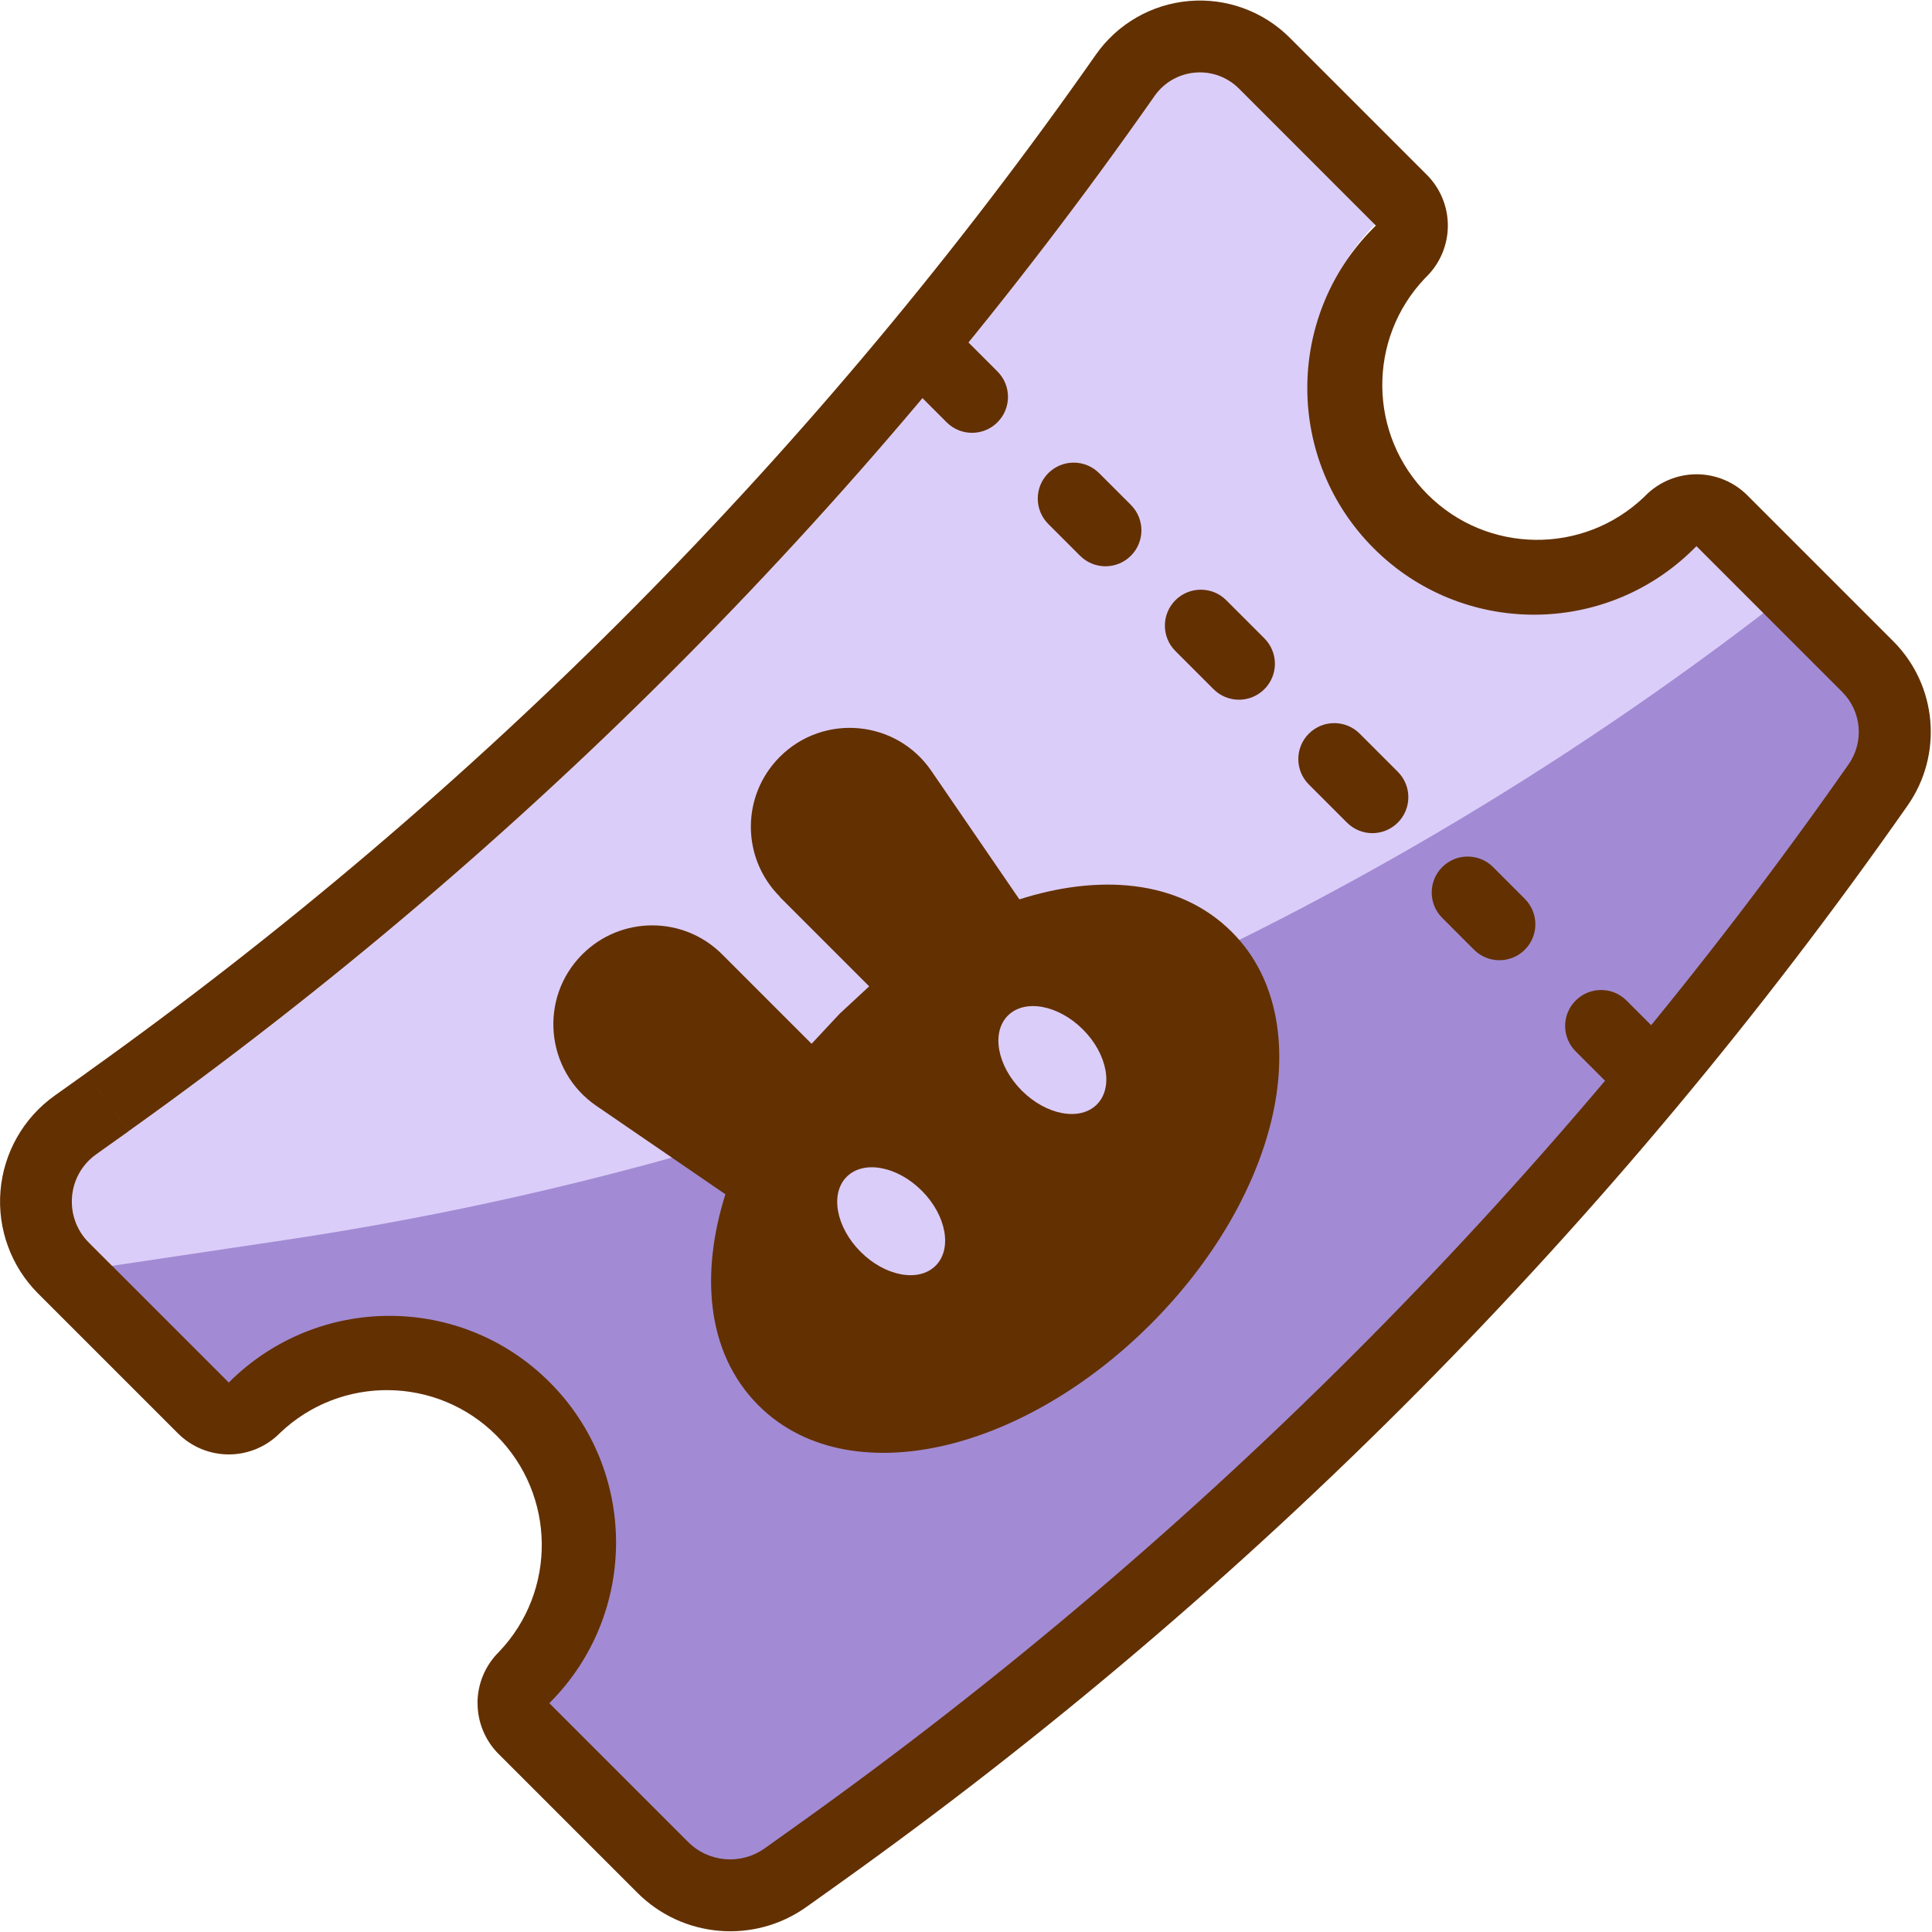
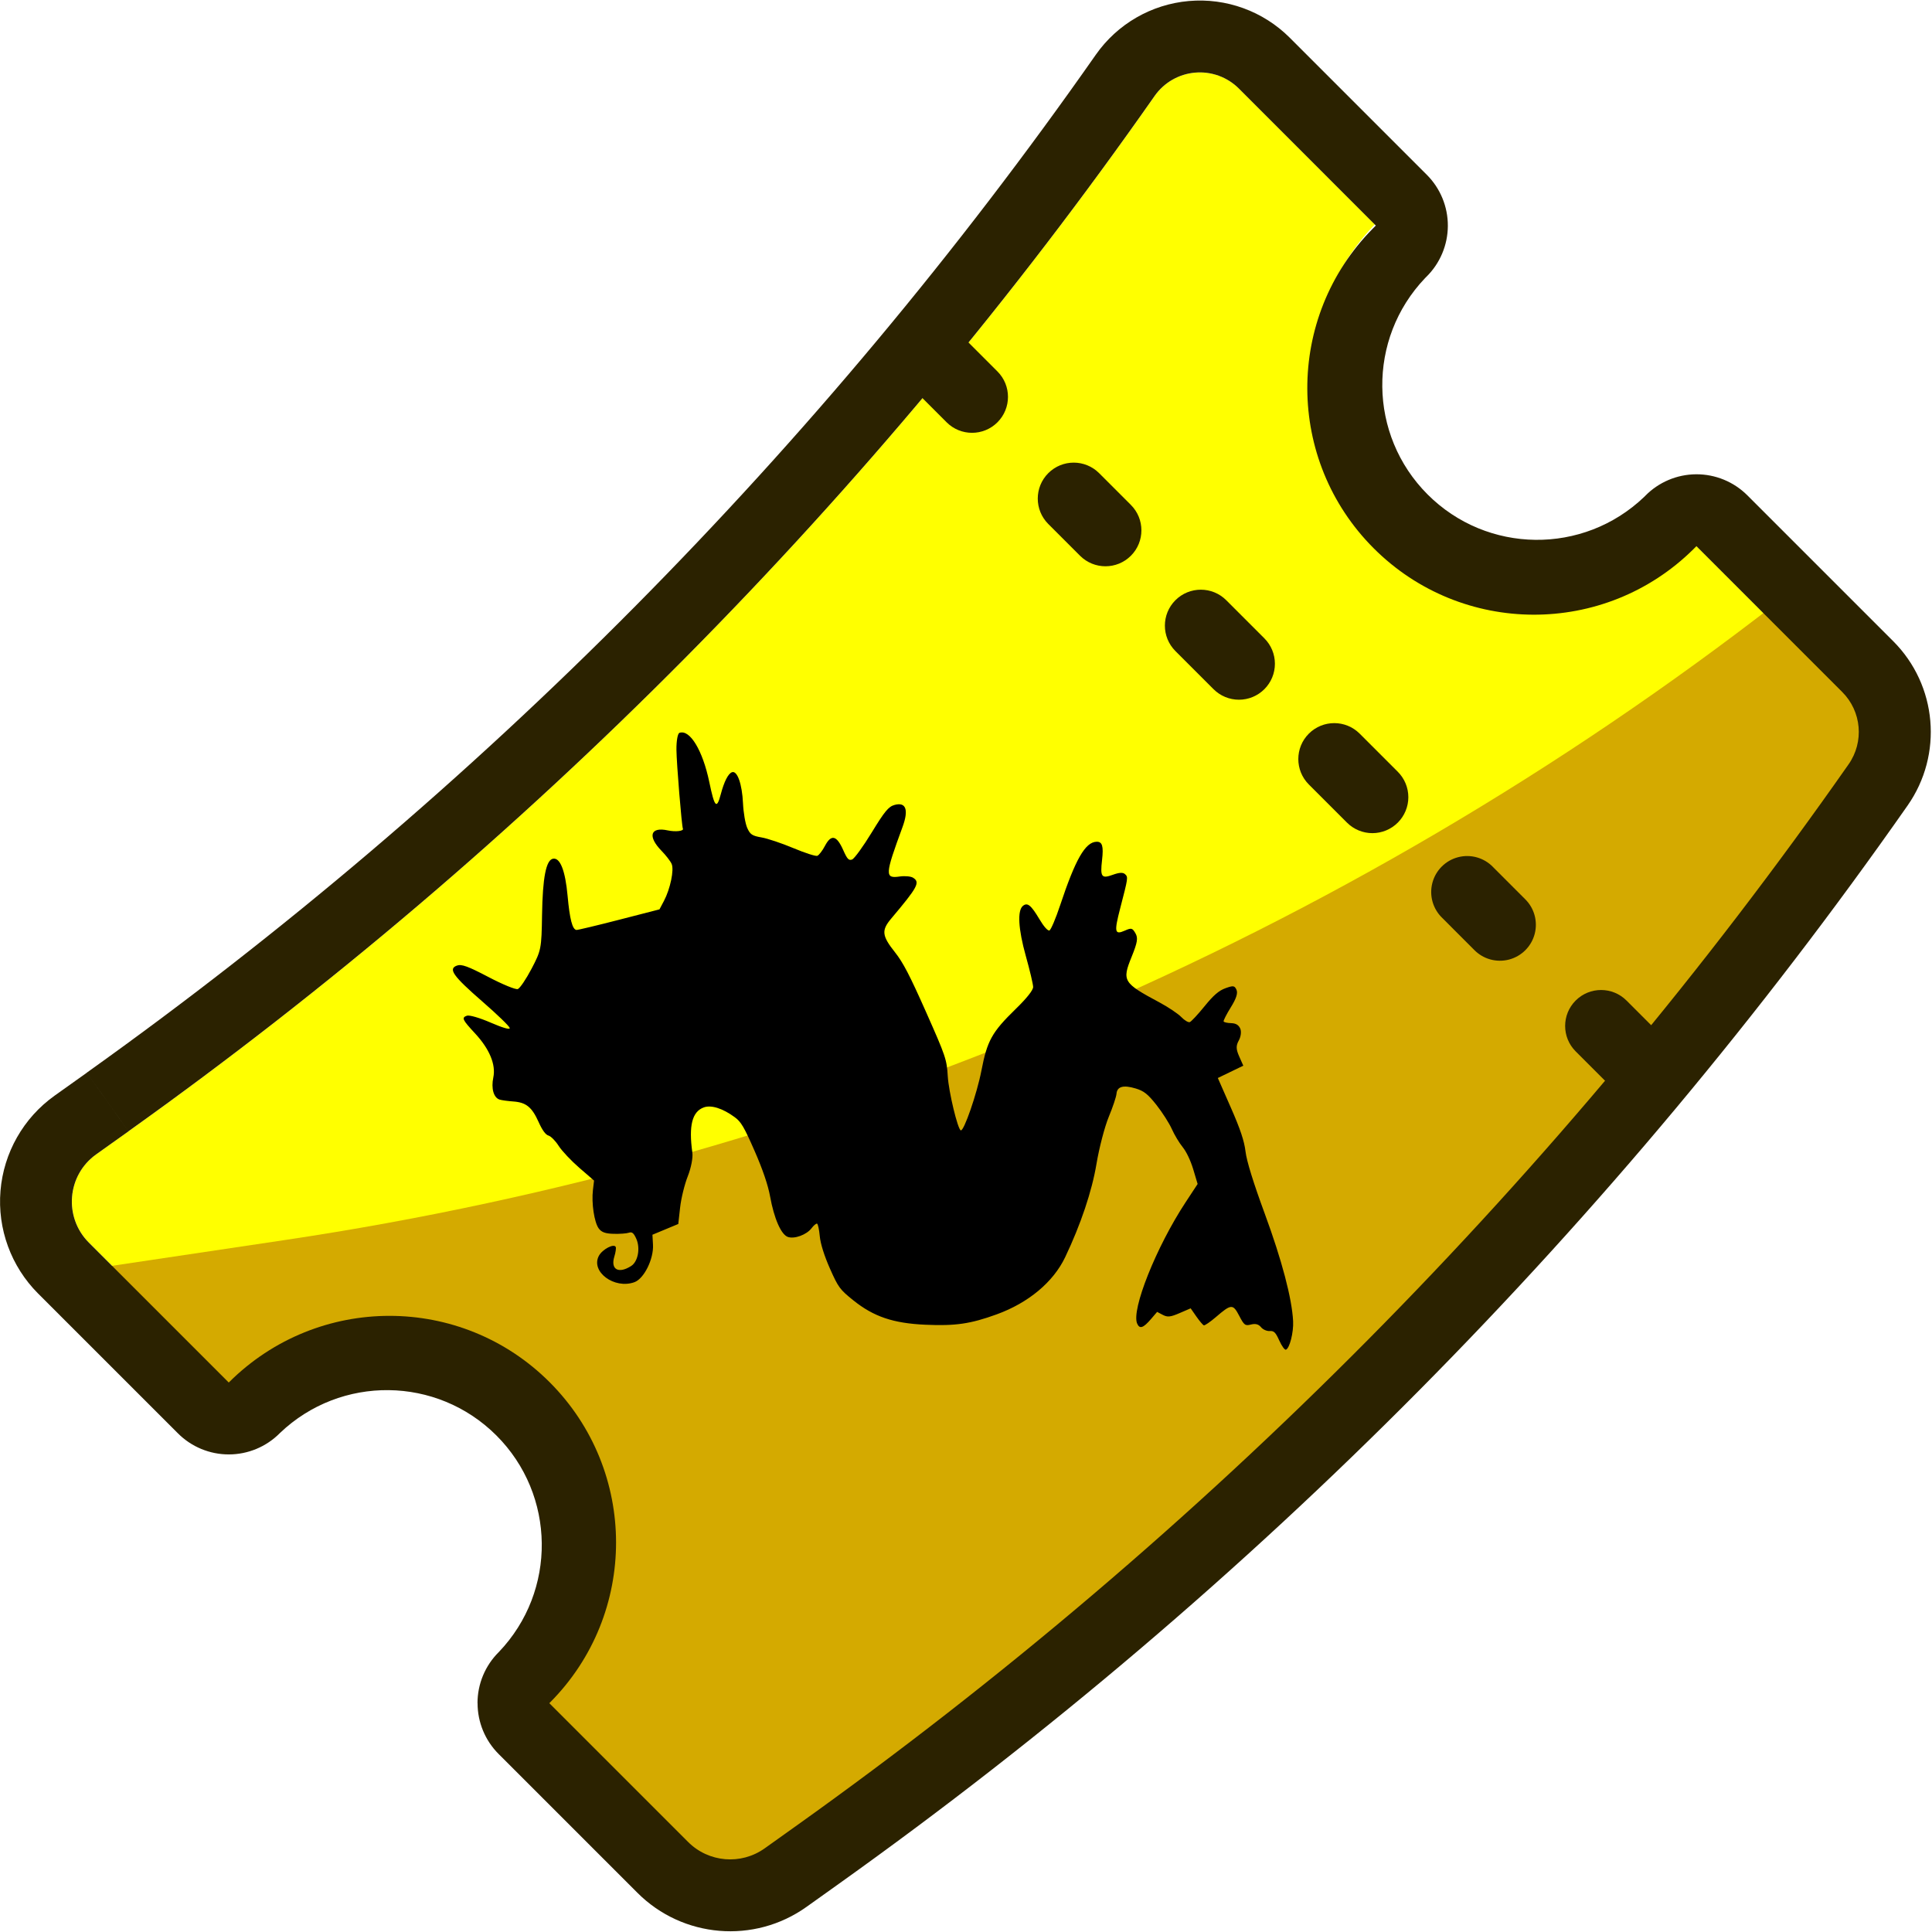
- <svg xmlns="http://www.w3.org/2000/svg" xmlns:xlink="http://www.w3.org/1999/xlink" width="64" height="64" fill="none">
-   <path d="M61.03 22.922a1.87 1.87 0 0 1 .21 2.397 145.99 145.99 0 0 1-34.837 35.147l-1.068.762a1.97 1.97 0 0 1-2.536-.211l-4.81-4.81a7.51 7.51 0 0 0-10.62-10.619l-4.424-4.424c-.84-.84-.725-2.237.243-2.927l1.07-.762A142.46 142.46 0 0 0 38.252 3.177a1.83 1.83 0 0 1 2.788-.244l4.502 4.502a7.51 7.51 0 0 0 10.619 10.619l4.868 4.868z" fill="#dbcdf9" />
-   <path d="M63.16 24.252l-17.193 21.77L23.73 62.856l-4.277-4.308-1.543-1.87 1.543-2.233.54-2.233-.298-2.38-.893-2.233-1.488-1.786-1.786-1.19-1.935-.595h-2.38l-2.53.893-1.488 1.34-3.572-4.316 5.81-.867a106.28 106.28 0 0 0 49.452-21.132l4.277 4.308z" fill="#a28bd4" />
-   <g fill-rule="evenodd" fill="#633001">
-     <path d="M15.818 56.416a2.38 2.38 0 0 1 .701-1.685l.008-.008a5.13 5.13 0 0 0-7.253-7.253l-.008.008a2.38 2.38 0 0 1-3.371.004L1.26 42.848a4.31 4.31 0 0 1 .545-6.55l1.07-.762 1.383 1.94-1.07.762c-.97.69-1.085 2.086-.243 2.927l4.633 4.633.01-.01c2.945-2.933 7.692-2.93 10.62 0a7.51 7.51 0 0 1 .012 10.609l-.023.023 4.598 4.598a1.97 1.97 0 0 0 2.536.211l1.068-.762A145.99 145.99 0 0 0 61.236 25.32a1.87 1.87 0 0 0-.21-2.397l-4.83-4.83-.106.106A7.51 7.51 0 0 1 45.47 7.578l.106-.106-4.538-4.54a1.83 1.83 0 0 0-2.788.244A142.46 142.46 0 0 1 4.257 37.474l-1.383-1.94A140.08 140.08 0 0 0 36.301 1.812a4.21 4.21 0 0 1 6.423-.563l4.54 4.54a2.38 2.38 0 0 1-.017 3.384l-.037.037a5.13 5.13 0 0 0 7.253 7.253l.037-.037a2.38 2.38 0 0 1 3.384-.017l4.83 4.83c1.46 1.46 1.66 3.756.477 5.446a148.37 148.37 0 0 1-35.405 35.72l-1.068.762a4.35 4.35 0 0 1-5.603-.466l-4.598-4.598a2.38 2.38 0 0 1-.697-1.686z" />
-     <use xlink:href="#A" />
-     <use xlink:href="#A" x="4.42" y="4.421" />
-     <use xlink:href="#B" />
-     <use xlink:href="#B" x="4.42" y="4.42" />
-     <path d="M49.46 28.724l1.052 1.052a1.19 1.19 0 1 1-1.684 1.684l-1.052-1.053a1.19 1.19 0 1 1 1.684-1.684z" />
-     <use xlink:href="#A" x="21.89" y="21.891" />
-     <path d="M25.833 29.703c-1.28-1.28-1.28-3.353 0-4.632 1.45-1.45 3.86-1.226 5.018.464l2.918 4.258c2.547-.817 5.25-.71 7.04 1.082 1.6 1.6 1.854 3.982 1.308 6.243-.552 2.286-1.947 4.695-4 6.747s-4.46 3.447-6.747 4c-2.26.546-4.633.3-6.243-1.308-1.78-1.78-1.898-4.463-1.097-6.995l-4.276-2.93c-1.69-1.16-1.914-3.568-.464-5.018 1.28-1.28 3.353-1.28 4.632 0l2.963 2.963.933-1 .975-.903-2.96-2.96z" />
+ <svg xmlns="http://www.w3.org/2000/svg" xmlns:xlink="http://www.w3.org/1999/xlink" width="64" height="64" fill="none" version="1.1" id="svg34">
+   <path d="M61.03 22.922a1.87 1.87 0 0 1 .21 2.397 145.99 145.99 0 0 1-34.837 35.147l-1.068.762a1.97 1.97 0 0 1-2.536-.211l-4.81-4.81a7.51 7.51 0 0 0-10.62-10.619l-4.424-4.424c-.84-.84-.725-2.237.243-2.927l1.07-.762A142.46 142.46 0 0 0 38.252 3.177a1.83 1.83 0 0 1 2.788-.244l4.502 4.502a7.51 7.51 0 0 0 10.619 10.619l4.868 4.868z" fill="#dbcdf9" id="path2" style="fill:#ffff00" />
+   <path d="M63.16 24.252l-17.193 21.77L23.73 62.856l-4.277-4.308-1.543-1.87 1.543-2.233.54-2.233-.298-2.38-.893-2.233-1.488-1.786-1.786-1.19-1.935-.595h-2.38l-2.53.893-1.488 1.34-3.572-4.316 5.81-.867a106.28 106.28 0 0 0 49.452-21.132l4.277 4.308z" fill="#a28bd4" id="path4" style="fill:#d4aa00" />
+   <g fill-rule="evenodd" fill="#633001" id="g22">
+     <path d="m 15.818,56.416 a 2.38,2.38 0 0 1 0.701,-1.685 l 0.008,-0.008 A 5.13,5.13 0 0 0 9.274,47.47 L 9.266,47.478 A 2.38,2.38 0 0 1 5.895,47.482 L 1.26,42.848 a 4.31,4.31 0 0 1 0.545,-6.55 l 1.07,-0.762 1.383,1.94 -1.07,0.762 c -0.97,0.69 -1.085,2.086 -0.243,2.927 l 4.633,4.633 0.01,-0.01 c 2.945,-2.933 7.692,-2.93 10.62,0 a 7.51,7.51 0 0 1 0.012,10.609 l -0.023,0.023 4.598,4.598 a 1.97,1.97 0 0 0 2.536,0.211 l 1.068,-0.762 A 145.99,145.99 0 0 0 61.236,25.32 1.87,1.87 0 0 0 61.026,22.923 l -4.83,-4.83 -0.106,0.106 A 7.51,7.51 0 0 1 45.47,7.578 L 45.576,7.472 41.038,2.932 A 1.83,1.83 0 0 0 38.25,3.176 142.46,142.46 0 0 1 4.257,37.474 L 2.874,35.534 A 140.08,140.08 0 0 0 36.301,1.812 4.21,4.21 0 0 1 42.724,1.249 l 4.54,4.54 A 2.38,2.38 0 0 1 47.247,9.173 L 47.21,9.21 a 5.13,5.13 0 0 0 7.253,7.253 L 54.5,16.426 a 2.38,2.38 0 0 1 3.384,-0.017 l 4.83,4.83 c 1.46,1.46 1.66,3.756 0.477,5.446 a 148.37,148.37 0 0 1 -35.405,35.72 l -1.068,0.762 A 4.35,4.35 0 0 1 21.115,62.701 L 16.517,58.103 A 2.38,2.38 0 0 1 15.82,56.417 Z" id="path6" style="fill:#2b2200" />
+     <use xlink:href="#A" id="use8" x="0" y="0" width="100%" height="100%" style="fill:#2b2200" />
+     <use xlink:href="#A" x="4.42" y="4.421" id="use10" width="100%" height="100%" style="fill:#2b2200" />
+     <use xlink:href="#B" id="use12" x="0" y="0" width="100%" height="100%" style="fill:#2b2200" />
+     <use xlink:href="#B" x="4.42" y="4.42" id="use14" width="100%" height="100%" style="fill:#2b2200" />
+     <path d="m 49.46,28.724 1.052,1.052 a 1.191,1.191 0 1 1 -1.684,1.684 l -1.052,-1.053 a 1.191,1.191 0 1 1 1.684,-1.684 z" id="path16" style="fill:#2b2200" />
+     <use xlink:href="#A" x="21.89" y="21.891" id="use18" width="100%" height="100%" style="fill:#2b2200" />
+     <path style="display:inline;fill:#000000;stroke-width:0.014" d="m 42.378,44.408 c -0.12,-0.27 -0.177,-0.327 -0.318,-0.316 -0.095,0.007 -0.225,-0.05 -0.288,-0.128 -0.08,-0.098 -0.183,-0.125 -0.329,-0.088 -0.197,0.049 -0.227,0.027 -0.392,-0.288 -0.209,-0.4 -0.263,-0.397 -0.776,0.044 -0.187,0.16 -0.365,0.282 -0.397,0.271 -0.032,-0.012 -0.143,-0.143 -0.247,-0.292 l -0.189,-0.271 -0.366,0.158 c -0.305,0.131 -0.398,0.141 -0.556,0.059 l -0.189,-0.099 -0.201,0.235 c -0.259,0.302 -0.377,0.341 -0.46,0.153 -0.201,-0.452 0.632,-2.54 1.604,-4.018 l 0.399,-0.607 -0.145,-0.485 C 39.437,38.438 39.302,38.153 39.177,37.999 39.065,37.862 38.903,37.592 38.818,37.4 38.732,37.208 38.504,36.85 38.31,36.604 38.025,36.243 37.893,36.138 37.617,36.056 c -0.408,-0.122 -0.612,-0.064 -0.632,0.178 -0.008,0.099 -0.124,0.446 -0.259,0.771 -0.134,0.326 -0.316,1.024 -0.404,1.552 -0.149,0.899 -0.523,2.012 -1.038,3.091 -0.393,0.823 -1.216,1.51 -2.268,1.892 -0.87,0.316 -1.369,0.388 -2.368,0.343 -1.06,-0.048 -1.708,-0.268 -2.377,-0.805 -0.451,-0.362 -0.5,-0.428 -0.78,-1.059 -0.185,-0.417 -0.313,-0.824 -0.335,-1.069 -0.02,-0.218 -0.06,-0.405 -0.09,-0.415 -0.029,-0.011 -0.111,0.057 -0.182,0.151 -0.164,0.218 -0.572,0.367 -0.788,0.288 -0.222,-0.081 -0.454,-0.61 -0.586,-1.342 -0.067,-0.372 -0.246,-0.897 -0.513,-1.506 -0.346,-0.79 -0.448,-0.964 -0.657,-1.117 -0.399,-0.293 -0.78,-0.414 -1.025,-0.325 -0.387,0.14 -0.505,0.605 -0.38,1.496 0.024,0.169 -0.042,0.508 -0.151,0.784 -0.106,0.267 -0.221,0.733 -0.254,1.034 l -0.061,0.548 -0.428,0.178 -0.428,0.178 0.018,0.331 c 0.026,0.474 -0.297,1.126 -0.615,1.241 -0.665,0.241 -1.46,-0.351 -1.176,-0.876 0.116,-0.214 0.501,-0.415 0.557,-0.29 0.017,0.038 -0.004,0.181 -0.046,0.317 -0.133,0.429 0.14,0.581 0.558,0.312 0.225,-0.144 0.308,-0.587 0.17,-0.899 -0.086,-0.193 -0.142,-0.239 -0.246,-0.203 -0.074,0.026 -0.302,0.043 -0.506,0.037 -0.276,-0.007 -0.403,-0.054 -0.495,-0.181 -0.147,-0.203 -0.242,-0.837 -0.19,-1.272 l 0.037,-0.311 -0.49,-0.424 c -0.269,-0.233 -0.577,-0.56 -0.683,-0.726 -0.106,-0.166 -0.258,-0.32 -0.337,-0.341 -0.095,-0.026 -0.205,-0.178 -0.326,-0.447 -0.222,-0.495 -0.413,-0.651 -0.837,-0.682 -0.177,-0.013 -0.38,-0.04 -0.451,-0.061 -0.201,-0.059 -0.291,-0.369 -0.213,-0.736 0.089,-0.424 -0.125,-0.94 -0.605,-1.458 -0.423,-0.456 -0.453,-0.52 -0.272,-0.586 0.082,-0.03 0.425,0.07 0.793,0.23 0.401,0.174 0.641,0.242 0.627,0.176 -0.012,-0.059 -0.416,-0.45 -0.898,-0.869 -0.983,-0.856 -1.149,-1.09 -0.85,-1.198 0.151,-0.055 0.365,0.023 1.04,0.377 0.472,0.248 0.906,0.426 0.976,0.401 0.069,-0.025 0.274,-0.328 0.456,-0.674 0.318,-0.607 0.33,-0.667 0.347,-1.78 0.019,-1.236 0.133,-1.822 0.363,-1.864 0.236,-0.044 0.408,0.395 0.484,1.237 0.07,0.768 0.158,1.108 0.293,1.123 0.039,0.004 0.673,-0.147 1.41,-0.337 l 1.34,-0.345 0.148,-0.28 c 0.21,-0.398 0.342,-1.031 0.255,-1.226 -0.04,-0.091 -0.19,-0.285 -0.332,-0.43 -0.472,-0.484 -0.376,-0.805 0.203,-0.68 0.254,0.055 0.538,0.023 0.502,-0.057 -0.04,-0.091 -0.21,-2.164 -0.214,-2.615 -0.003,-0.29 0.041,-0.538 0.099,-0.559 0.344,-0.125 0.77,0.577 0.989,1.628 0.175,0.843 0.245,0.918 0.381,0.405 0.111,-0.421 0.245,-0.684 0.371,-0.729 0.175,-0.063 0.335,0.389 0.365,1.029 0.014,0.308 0.077,0.674 0.139,0.814 0.098,0.219 0.162,0.263 0.475,0.317 0.199,0.034 0.674,0.194 1.055,0.354 0.381,0.16 0.737,0.275 0.792,0.255 0.054,-0.02 0.169,-0.168 0.254,-0.33 0.208,-0.393 0.387,-0.351 0.606,0.143 0.132,0.297 0.182,0.35 0.293,0.309 0.074,-0.027 0.366,-0.43 0.65,-0.895 0.428,-0.701 0.557,-0.857 0.754,-0.912 0.382,-0.106 0.477,0.158 0.265,0.735 -0.585,1.591 -0.591,1.707 -0.09,1.635 0.168,-0.024 0.367,-0.006 0.441,0.041 0.241,0.151 0.157,0.308 -0.723,1.351 -0.332,0.393 -0.312,0.57 0.126,1.122 0.266,0.335 0.486,0.759 1.025,1.972 0.653,1.47 0.688,1.574 0.721,2.131 0.031,0.516 0.329,1.756 0.431,1.793 0.103,0.038 0.537,-1.22 0.683,-1.976 0.192,-0.997 0.347,-1.276 1.135,-2.044 0.37,-0.36 0.58,-0.625 0.579,-0.73 -5.08e-4,-0.09 -0.11,-0.553 -0.243,-1.028 -0.249,-0.89 -0.285,-1.504 -0.095,-1.659 0.15,-0.122 0.268,-0.026 0.548,0.444 0.145,0.244 0.276,0.391 0.33,0.37 0.049,-0.019 0.209,-0.396 0.356,-0.838 0.507,-1.525 0.832,-2.09 1.206,-2.1 0.189,-0.005 0.234,0.145 0.181,0.604 -0.065,0.563 -0.019,0.626 0.355,0.491 0.217,-0.079 0.339,-0.085 0.408,-0.02 0.104,0.099 0.103,0.108 -0.162,1.129 -0.204,0.787 -0.184,0.889 0.151,0.741 0.22,-0.098 0.252,-0.09 0.354,0.086 0.091,0.156 0.067,0.304 -0.124,0.775 -0.327,0.805 -0.287,0.87 0.923,1.518 0.291,0.156 0.615,0.374 0.721,0.484 0.106,0.11 0.232,0.185 0.281,0.167 0.049,-0.019 0.269,-0.255 0.488,-0.525 0.296,-0.365 0.474,-0.519 0.693,-0.598 0.26,-0.094 0.303,-0.088 0.366,0.054 0.049,0.111 -0.009,0.29 -0.189,0.579 -0.143,0.23 -0.25,0.441 -0.238,0.468 0.012,0.027 0.124,0.053 0.248,0.056 0.156,0.004 0.249,0.06 0.302,0.178 0.043,0.097 0.023,0.268 -0.047,0.395 -0.097,0.176 -0.094,0.289 0.013,0.53 l 0.136,0.306 -0.422,0.204 -0.422,0.204 0.43,0.978 c 0.315,0.716 0.446,1.107 0.488,1.461 0.037,0.313 0.261,1.035 0.636,2.054 0.566,1.537 0.901,2.807 0.94,3.563 0.019,0.367 -0.115,0.9 -0.238,0.944 -0.04,0.015 -0.139,-0.122 -0.219,-0.302 z" id="path1581" />
  </g>
-   <g fill="#dbcdf9">
-     <ellipse rx="1.432" ry="2.083" transform="matrix(.707107 -.707106 .707107 .707106 29.5212 40.4549)" />
-     <ellipse rx="1.432" ry="2.083" transform="matrix(.707108 -.707106 .707108 .707106 34.8607 35.1153)" />
-   </g>
-   <defs>
+   <g fill="#dbcdf9" id="g28" />
+   <defs id="defs32">
    <path id="A" d="M31.99 11.253l1.052 1.052a1.19 1.19 0 1 1-1.684 1.684l-1.052-1.052a1.19 1.19 0 1 1 1.684-1.684z" />
    <path id="B" d="M41.884 22.83a1.19 1.19 0 0 1-1.684 0l-1.263-1.263a1.19 1.19 0 1 1 1.684-1.684l1.263 1.263a1.19 1.19 0 0 1 0 1.684z" />
  </defs>
</svg>
